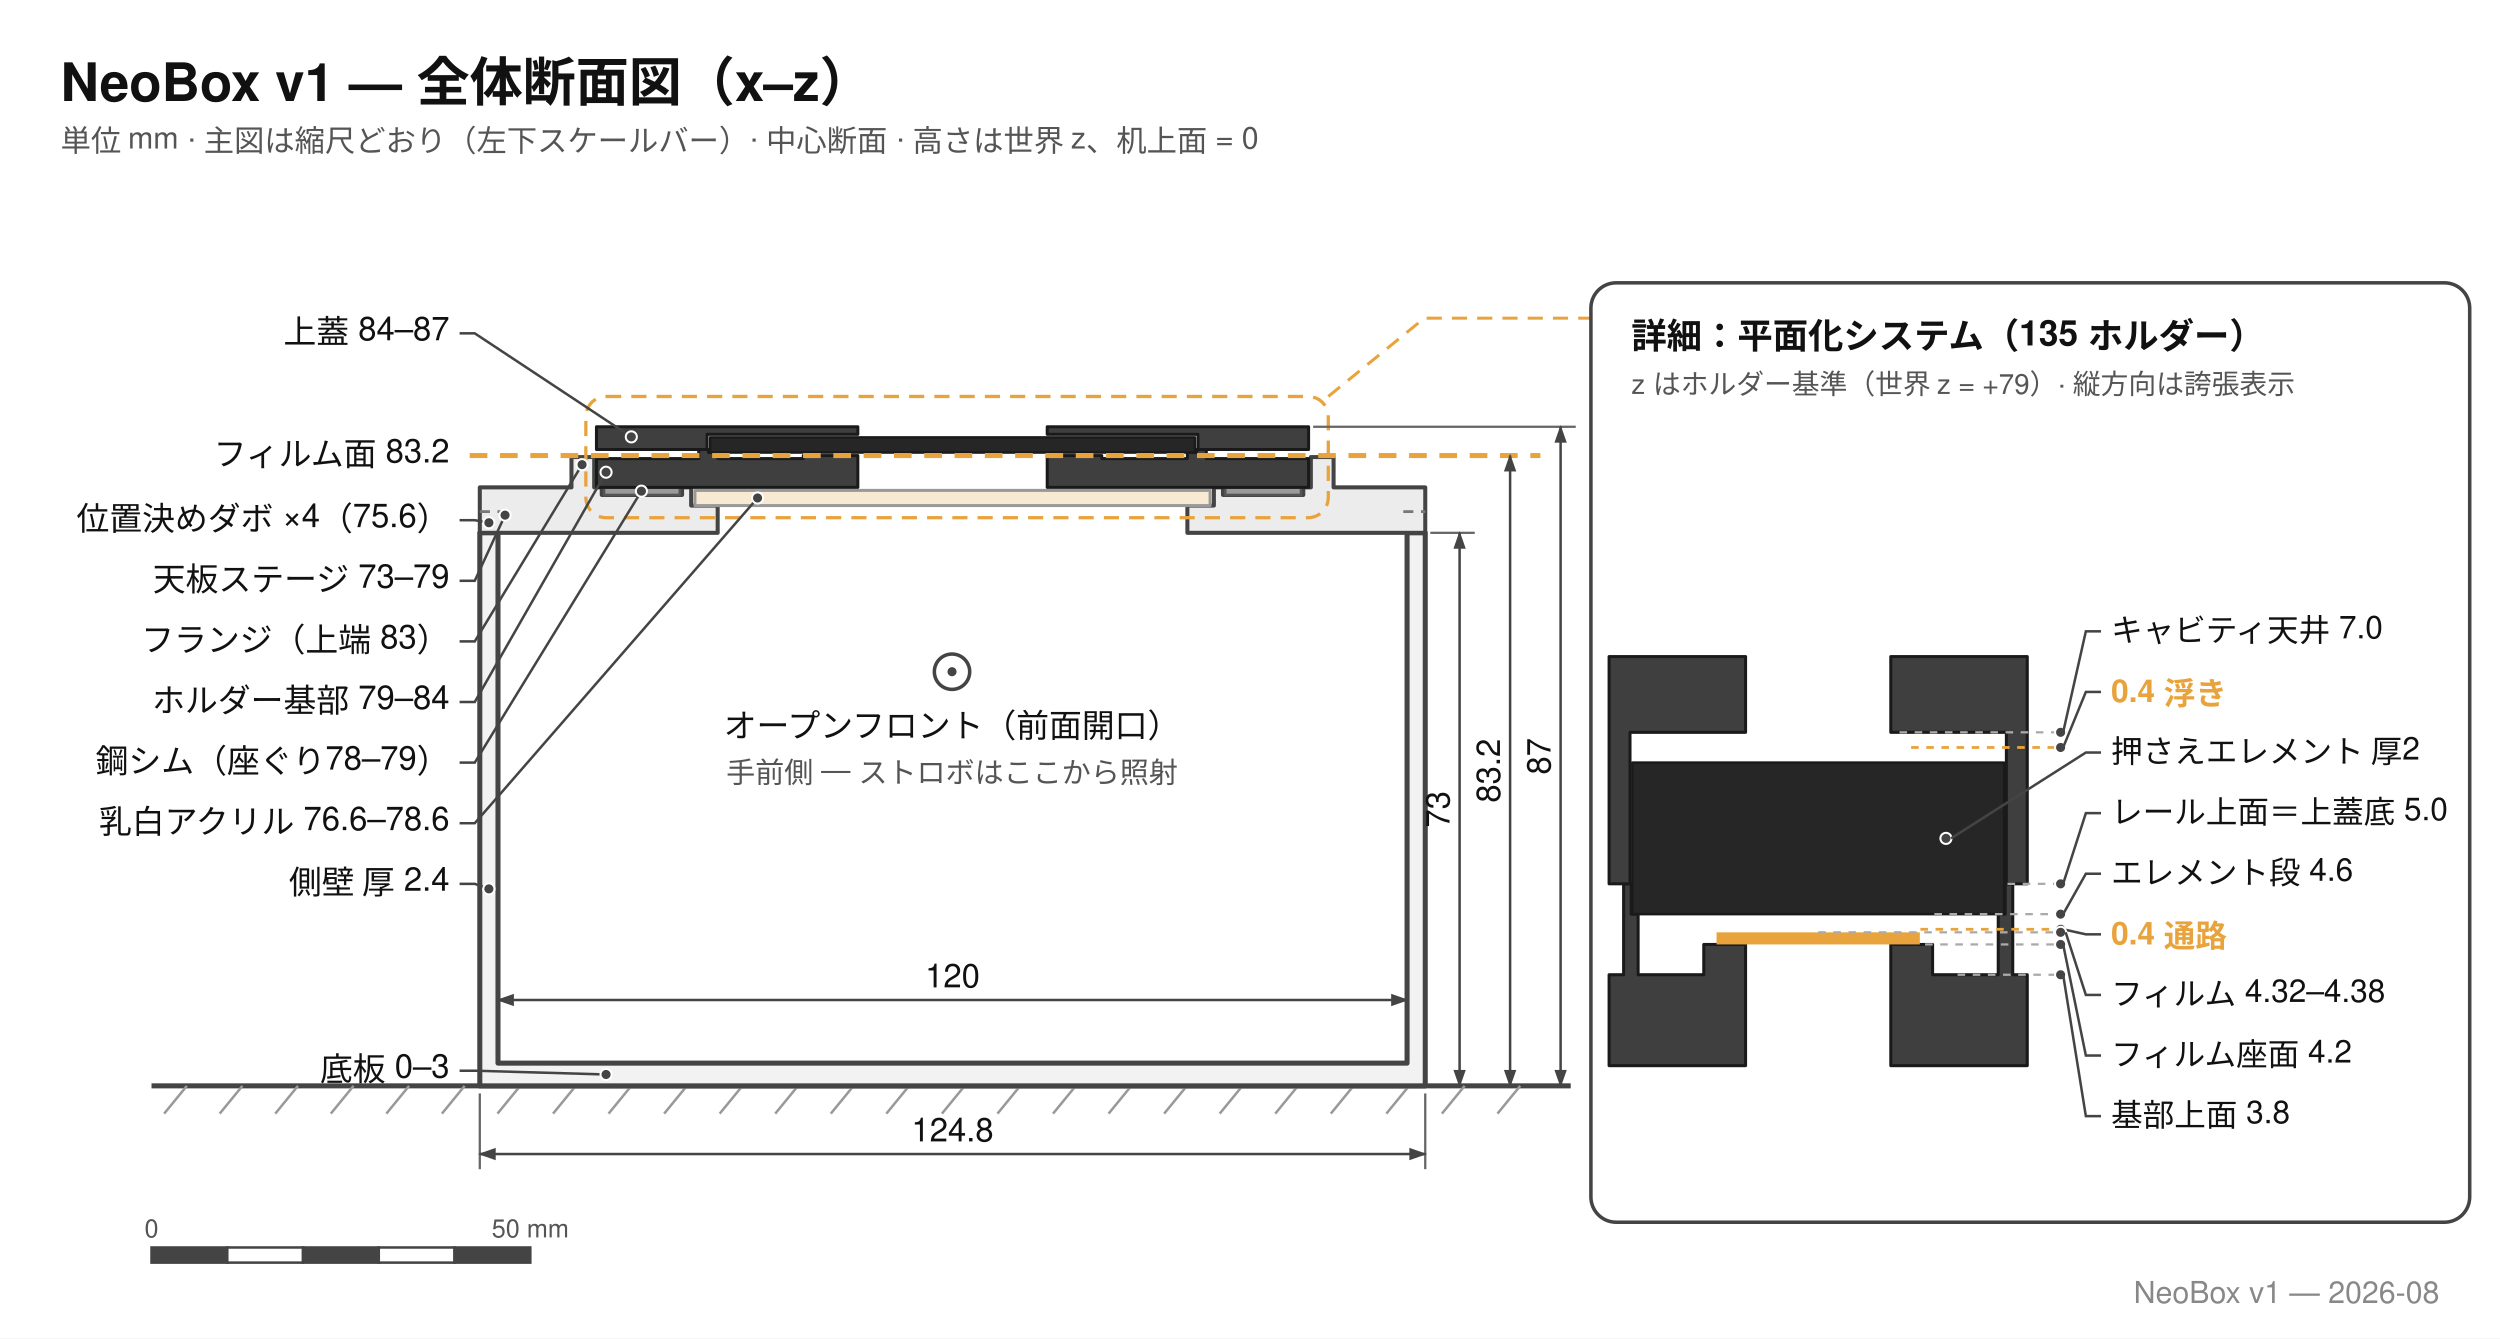
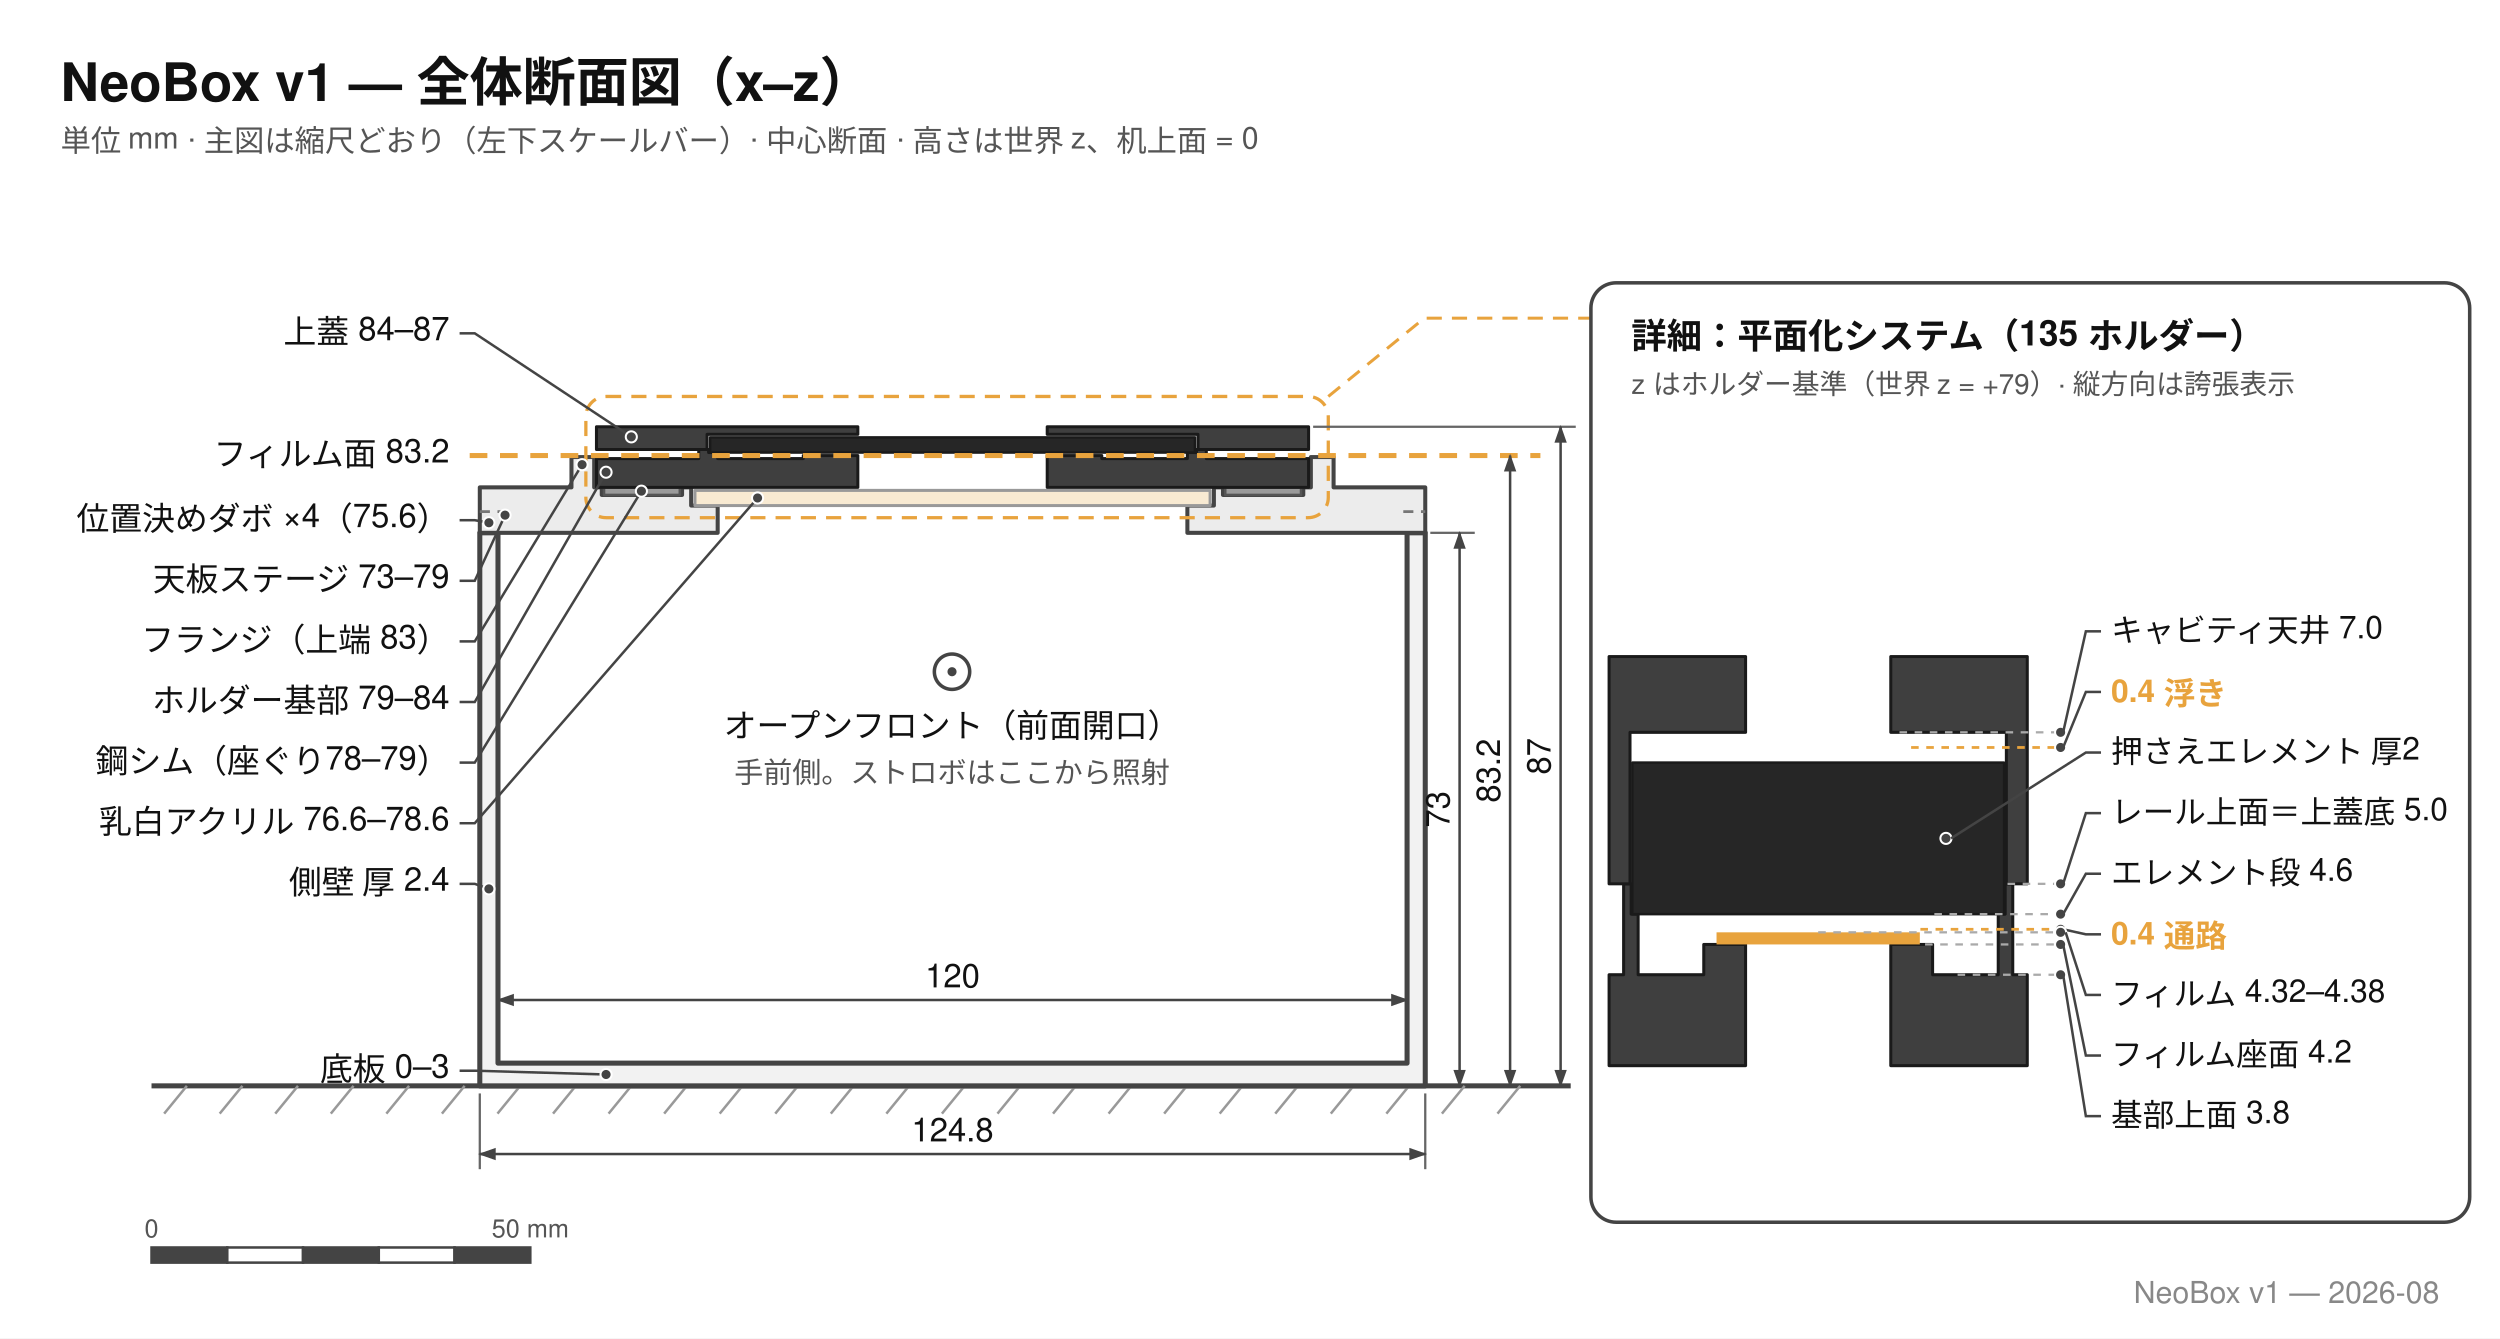
<svg xmlns="http://www.w3.org/2000/svg" width="990" height="530" viewBox="0 0 990 530" font-family="Helvetica, Arial, sans-serif">
  <rect width="990" height="530" fill="#ffffff" />
  <defs>
    <marker id="de" viewBox="0 0 10 10" refX="9" refY="5" markerWidth="7" markerHeight="7" orient="auto">
      <path d="M0,1.5 L10,5 L0,8.5 z" fill="#444" />
    </marker>
    <marker id="ds" viewBox="0 0 10 10" refX="1" refY="5" markerWidth="7" markerHeight="7" orient="auto">
      <path d="M10,1.5 L0,5 L10,8.5 z" fill="#444" />
    </marker>
  </defs>
  <line x1="60" y1="430.0" x2="622" y2="430.0" stroke="#444" stroke-width="2" />
  <line x1="74" y1="430.0" x2="65" y2="441.0" stroke="#999" stroke-width="1" />
  <line x1="96" y1="430.0" x2="87" y2="441.0" stroke="#999" stroke-width="1" />
  <line x1="118" y1="430.0" x2="109" y2="441.0" stroke="#999" stroke-width="1" />
  <line x1="140" y1="430.0" x2="131" y2="441.0" stroke="#999" stroke-width="1" />
  <line x1="162" y1="430.0" x2="153" y2="441.0" stroke="#999" stroke-width="1" />
  <line x1="184" y1="430.0" x2="175" y2="441.0" stroke="#999" stroke-width="1" />
  <line x1="206" y1="430.0" x2="197" y2="441.0" stroke="#999" stroke-width="1" />
  <line x1="228" y1="430.0" x2="219" y2="441.0" stroke="#999" stroke-width="1" />
  <line x1="250" y1="430.0" x2="241" y2="441.0" stroke="#999" stroke-width="1" />
  <line x1="272" y1="430.0" x2="263" y2="441.0" stroke="#999" stroke-width="1" />
  <line x1="294" y1="430.0" x2="285" y2="441.0" stroke="#999" stroke-width="1" />
  <line x1="316" y1="430.0" x2="307" y2="441.0" stroke="#999" stroke-width="1" />
  <line x1="338" y1="430.0" x2="329" y2="441.0" stroke="#999" stroke-width="1" />
  <line x1="360" y1="430.0" x2="351" y2="441.0" stroke="#999" stroke-width="1" />
  <line x1="382" y1="430.0" x2="373" y2="441.0" stroke="#999" stroke-width="1" />
  <line x1="404" y1="430.0" x2="395" y2="441.0" stroke="#999" stroke-width="1" />
  <line x1="426" y1="430.0" x2="417" y2="441.0" stroke="#999" stroke-width="1" />
  <line x1="448" y1="430.0" x2="439" y2="441.0" stroke="#999" stroke-width="1" />
  <line x1="470" y1="430.0" x2="461" y2="441.0" stroke="#999" stroke-width="1" />
  <line x1="492" y1="430.0" x2="483" y2="441.0" stroke="#999" stroke-width="1" />
  <line x1="514" y1="430.0" x2="505" y2="441.0" stroke="#999" stroke-width="1" />
  <line x1="536" y1="430.0" x2="527" y2="441.0" stroke="#999" stroke-width="1" />
  <line x1="558" y1="430.0" x2="549" y2="441.0" stroke="#999" stroke-width="1" />
  <line x1="580" y1="430.0" x2="571" y2="441.0" stroke="#999" stroke-width="1" />
  <line x1="602" y1="430.0" x2="593" y2="441.0" stroke="#999" stroke-width="1" />
  <polygon points="190.0,430.0 564.4,430.0 564.4,211.0 557.2,211.0 557.2,421.0 197.2,421.0 197.2,211.0 190.0,211.0" fill="#f2f2f2" stroke="#444" stroke-width="2" stroke-linejoin="round" />
  <polygon points="190.0,211.0 197.2,211.0 197.2,203.2 190.0,203.2" fill="none" stroke="#777" stroke-width="1.1" stroke-dasharray="4,3" stroke-linejoin="round" />
  <polygon points="557.2,211.0 564.4,211.0 564.4,203.2 557.2,203.2" fill="none" stroke="#777" stroke-width="1.1" stroke-dasharray="4,3" stroke-linejoin="round" />
  <polygon points="190.0,211.0 284.2,211.0 284.2,200.2 273.7,200.2 273.7,193.0 270.1,193.0 270.1,196.0 238.3,196.0 238.3,193.0 235.3,193.0 235.3,181.0 226.3,181.0 226.3,193.0 190.0,193.0" fill="#ececec" stroke="#444" stroke-width="1.6" stroke-linejoin="round" />
  <polygon points="564.4,211.0 470.2,211.0 470.2,200.2 480.7,200.2 480.7,193.0 484.3,193.0 484.3,196.0 516.1,196.0 516.1,193.0 519.1,193.0 519.1,181.0 528.1,181.0 528.1,193.0 564.4,193.0" fill="#ececec" stroke="#444" stroke-width="1.6" stroke-linejoin="round" />
  <line x1="190.0" y1="202.6" x2="198.7" y2="202.6" stroke="#777" stroke-width="1.1" stroke-dasharray="4,3" />
  <line x1="555.7" y1="202.6" x2="564.4" y2="202.6" stroke="#777" stroke-width="1.1" stroke-dasharray="4,3" />
  <polygon points="275.2,200.2 479.2,200.2 479.2,194.2 275.2,194.2" fill="#f8ead2" stroke="#999" stroke-width="1.2" stroke-linejoin="round" />
  <polygon points="239.2,196.0 269.2,196.0 269.2,193.0 239.2,193.0" fill="#9a9a9a" stroke="#555" stroke-width="1" stroke-linejoin="round" />
  <polygon points="485.2,196.0 515.2,196.0 515.2,193.0 485.2,193.0" fill="#9a9a9a" stroke="#555" stroke-width="1" stroke-linejoin="round" />
  <polygon points="414.7,193.0 518.2,193.0 518.2,181.6 477.7,181.6 477.7,178.0 473.8,178.0 473.8,179.2 470.2,179.2 470.2,181.6 436.3,181.6 436.3,180.4 414.7,180.4" fill="#3f3f3f" stroke="#1a1a1a" stroke-width="1.2" stroke-linejoin="round" />
  <polygon points="339.7,193.0 236.2,193.0 236.2,181.6 276.7,181.6 276.7,178.0 280.6,178.0 280.6,179.2 284.2,179.2 284.2,181.6 318.1,181.6 318.1,180.4 339.7,180.4" fill="#3f3f3f" stroke="#1a1a1a" stroke-width="1.2" stroke-linejoin="round" />
  <polygon points="281.2,179.2 473.2,179.2 473.2,173.2 281.2,173.2" fill="#262626" stroke="#1a1a1a" stroke-width="1" stroke-linejoin="round" />
  <polygon points="414.7,169.0 518.2,169.0 518.2,178.0 474.4,178.0 474.4,172.0 414.7,172.0" fill="#3f3f3f" stroke="#1a1a1a" stroke-width="1.2" stroke-linejoin="round" />
  <polygon points="339.7,169.0 236.2,169.0 236.2,178.0 280.0,178.0 280.0,172.0 339.7,172.0" fill="#3f3f3f" stroke="#1a1a1a" stroke-width="1.2" stroke-linejoin="round" />
  <line x1="186" y1="180.4" x2="610" y2="180.4" stroke="#e8a33d" stroke-width="2" stroke-dasharray="7,5" />
  <rect x="232" y="157" width="294" height="48" rx="8" fill="none" stroke="#e8a33d" stroke-width="1.3" stroke-dasharray="6,4" />
  <polyline points="526,157 564,126 630.0,126" fill="none" stroke="#e8a33d" stroke-width="1.2" stroke-dasharray="6,4" />
  <line x1="566.4" y1="211.0" x2="584" y2="211.0" stroke="#666" stroke-width="0.9" />
  <line x1="520" y1="169.0" x2="624" y2="169.0" stroke="#666" stroke-width="0.9" />
  <line x1="578" y1="211.0" x2="578" y2="430.0" stroke="#444" stroke-width="1" marker-start="url(#ds)" marker-end="url(#de)" />
  <text x="574" y="320.5" font-size="13" fill="#111" text-anchor="middle" transform="rotate(-90 574 320.5)">73</text>
  <line x1="598" y1="180.4" x2="598" y2="430.0" stroke="#444" stroke-width="1" marker-start="url(#ds)" marker-end="url(#de)" />
  <text x="594" y="305.2" font-size="13" fill="#111" text-anchor="middle" transform="rotate(-90 594 305.2)">83.2</text>
  <line x1="618" y1="169.0" x2="618" y2="430.0" stroke="#444" stroke-width="1" marker-start="url(#ds)" marker-end="url(#de)" />
  <text x="614" y="299.5" font-size="13" fill="#111" text-anchor="middle" transform="rotate(-90 614 299.5)">87</text>
  <line x1="190.0" y1="433.0" x2="190.0" y2="463" stroke="#666" stroke-width="0.9" />
  <line x1="564.4" y1="433.0" x2="564.4" y2="463" stroke="#666" stroke-width="0.9" />
  <line x1="190.0" y1="457" x2="564.4" y2="457" stroke="#444" stroke-width="1" marker-start="url(#ds)" marker-end="url(#de)" />
  <text x="377.2" y="452" font-size="13" fill="#111" text-anchor="middle">124.8</text>
  <line x1="197.2" y1="396" x2="557.2" y2="396" stroke="#444" stroke-width="1" marker-start="url(#ds)" marker-end="url(#de)" />
  <text x="377.2" y="391" font-size="13" fill="#111" text-anchor="middle">120</text>
  <rect x="60" y="494" width="30" height="6" fill="#444" stroke="#444" stroke-width="1" />
  <rect x="90" y="494" width="30" height="6" fill="#ffffff" stroke="#444" stroke-width="1" />
  <rect x="120" y="494" width="30" height="6" fill="#444" stroke="#444" stroke-width="1" />
  <rect x="150" y="494" width="30" height="6" fill="#ffffff" stroke="#444" stroke-width="1" />
  <rect x="180" y="494" width="30" height="6" fill="#444" stroke="#444" stroke-width="1" />
  <text x="60" y="490" font-size="10" fill="#555" text-anchor="middle">0</text>
  <text x="210" y="490" font-size="10" fill="#555" text-anchor="middle">50 mm</text>
  <text x="178" y="136" font-size="13" fill="#111" text-anchor="end">上蓋 84–87</text>
  <polyline points="182,132 188,132 250,173" fill="none" stroke="#444" stroke-width="1" />
  <circle cx="250" cy="173" r="2.2" fill="#444" stroke="#ffffff" stroke-width="0.8" />
  <text x="178" y="210" font-size="13" fill="#111" text-anchor="end">位置決めダボ ×4（75.6）</text>
  <polyline points="182,206 188,206 193.6,207" fill="none" stroke="#444" stroke-width="1" />
  <circle cx="193.6" cy="207" r="2.2" fill="#444" stroke="#ffffff" stroke-width="0.8" />
  <text x="178" y="234" font-size="13" fill="#111" text-anchor="end">天板ステージ 73–79</text>
  <polyline points="182,230 188,230 200,204" fill="none" stroke="#444" stroke-width="1" />
  <circle cx="200" cy="204" r="2.2" fill="#444" stroke="#ffffff" stroke-width="0.8" />
  <text x="178" y="258" font-size="13" fill="#111" text-anchor="end">フランジ（上端 83）</text>
  <polyline points="182,254 188,254 230.5,184" fill="none" stroke="#444" stroke-width="1" />
  <circle cx="230.5" cy="184" r="2.2" fill="#444" stroke="#ffffff" stroke-width="0.8" />
  <text x="178" y="282" font-size="13" fill="#111" text-anchor="end">ホルダー基部 79–84</text>
  <polyline points="182,278 188,278 240,187" fill="none" stroke="#444" stroke-width="1" />
  <circle cx="240" cy="187" r="2.2" fill="#444" stroke="#ffffff" stroke-width="0.8" />
  <text x="178" y="306" font-size="13" fill="#111" text-anchor="end">鋼シム（座ぐり78–79）</text>
  <polyline points="182,302 188,302 254,194.5" fill="none" stroke="#444" stroke-width="1" />
  <circle cx="254" cy="194.5" r="2.2" fill="#444" stroke="#ffffff" stroke-width="0.8" />
  <text x="178" y="330" font-size="13" fill="#111" text-anchor="end">乳白アクリル 76.6–78.6</text>
  <polyline points="182,326 188,326 300,197.2" fill="none" stroke="#444" stroke-width="1" />
  <circle cx="300" cy="197.2" r="2.2" fill="#444" stroke="#ffffff" stroke-width="0.8" />
  <text x="178" y="354" font-size="13" fill="#111" text-anchor="end">側壁 厚 2.4</text>
  <polyline points="182,350 188,350 193.6,352" fill="none" stroke="#444" stroke-width="1" />
  <circle cx="193.6" cy="352" r="2.2" fill="#444" stroke="#ffffff" stroke-width="0.8" />
  <text x="178" y="428" font-size="13" fill="#111" text-anchor="end">底板 0–3</text>
  <polyline points="182,424 188,424 240,425.5" fill="none" stroke="#444" stroke-width="1" />
  <circle cx="240" cy="425.5" r="2.2" fill="#444" stroke="#ffffff" stroke-width="0.8" />
  <text x="178" y="184.4" font-size="13" fill="#111" text-anchor="end">フィルム面 83.2</text>
  <circle cx="377" cy="266" r="7" fill="none" stroke="#444" stroke-width="1.4" />
  <circle cx="377" cy="266" r="1.8" fill="#444" />
  <text x="377" y="292" font-size="13" fill="#111" text-anchor="middle">オープンフロント（前面開口）</text>
-   <text x="377" y="310" font-size="11.5" fill="#555" text-anchor="middle">手前側 — ストロボはここから照射</text>
+   <text x="377" y="310" font-size="11.5" fill="#555" text-anchor="middle">手前側。ストロボはここから照射</text>
  <rect x="630.0" y="112.0" width="348.0" height="372.0" rx="10" fill="#ffffff" stroke="#444" stroke-width="1.4" />
  <text x="646.0" y="138.0" font-size="14" fill="#111" font-weight="bold">詳細：平面化システム（135 ホルダー）</text>
  <text x="646.0" y="156.0" font-size="11" fill="#555">z はホルダー基準（世界 z = +79）· 縦方向は誇張表示</text>
  <polygon points="748.75,422.0 802.8,422.0 802.8,386.0 797.05,386.0 797.05,350.0 794.06,350.0 794.06,362.0 791.3,362.0 791.3,386.0 765.31,386.0 765.31,374.0 748.75,374.0" fill="#3f3f3f" stroke="#1a1a1a" stroke-width="1.2" stroke-linejoin="round" />
  <polygon points="691.25,422.0 637.2,422.0 637.2,386.0 642.95,386.0 642.95,350.0 645.94,350.0 645.94,362.0 648.7,362.0 648.7,386.0 674.69,386.0 674.69,374.0 691.25,374.0" fill="#3f3f3f" stroke="#1a1a1a" stroke-width="1.2" stroke-linejoin="round" />
  <polygon points="679.75,374.0 760.25,374.0 760.25,369.2 679.75,369.2" fill="#e8a33d" stroke="none" stroke-width="0" stroke-linejoin="round" />
  <polygon points="646.4,362.0 793.6,362.0 793.6,302.0 646.4,302.0" fill="#262626" stroke="#1a1a1a" stroke-width="1" stroke-linejoin="round" />
  <polygon points="748.75,260.0 802.8,260.0 802.8,350.0 794.52,350.0 794.52,290.0 748.75,290.0" fill="#3f3f3f" stroke="#1a1a1a" stroke-width="1.2" stroke-linejoin="round" />
  <polygon points="691.25,260.0 637.2,260.0 637.2,350.0 645.48,350.0 645.48,290.0 691.25,290.0" fill="#3f3f3f" stroke="#1a1a1a" stroke-width="1.2" stroke-linejoin="round" />
  <line x1="752.2" y1="290.0" x2="816.0" y2="290.0" stroke="#aaa" stroke-width="0.9" stroke-dasharray="3,3" />
  <circle cx="816.0" cy="290.0" r="2.2" fill="#444" stroke="#ffffff" stroke-width="0.8" />
  <polyline points="832,250 826,250 817.0,290.0" fill="none" stroke="#444" stroke-width="1" />
  <text x="836" y="254" font-size="12.5" fill="#111">キャビティ天井 7.0</text>
  <line x1="756.8" y1="296.0" x2="816.0" y2="296.0" stroke="#e8a33d" stroke-width="1.1" stroke-dasharray="3,3" />
  <circle cx="816.0" cy="296.0" r="2.2" fill="#444" stroke="#ffffff" stroke-width="0.8" />
  <polyline points="832,274 826,274 817.0,296.0" fill="none" stroke="#444" stroke-width="1" />
  <text x="836" y="278" font-size="12.5" fill="#e8a33d" font-weight="bold">0.4 浮き</text>
  <circle cx="770.6" cy="332.0" r="2.2" fill="#444" stroke="#ffffff" stroke-width="0.8" />
  <polyline points="832,298 826,298 772.6,332.0" fill="none" stroke="#444" stroke-width="1" />
  <text x="836" y="302" font-size="12.5" fill="#111">押さえエレメント 厚2</text>
  <line x1="794.98" y1="350.0" x2="816.0" y2="350.0" stroke="#aaa" stroke-width="0.9" stroke-dasharray="3,3" />
  <circle cx="816.0" cy="350.0" r="2.2" fill="#444" stroke="#ffffff" stroke-width="0.8" />
  <polyline points="832,322 826,322 817.0,350.0" fill="none" stroke="#444" stroke-width="1" />
  <text x="836" y="326" font-size="12.5" fill="#111">レール上面＝上蓋底 5.0</text>
  <line x1="766.0" y1="362.0" x2="816.0" y2="362.0" stroke="#aaa" stroke-width="0.9" stroke-dasharray="3,3" />
  <circle cx="816.0" cy="362.0" r="2.2" fill="#444" stroke="#ffffff" stroke-width="0.8" />
  <polyline points="832,346 826,346 817.0,362.0" fill="none" stroke="#444" stroke-width="1" />
  <text x="836" y="350" font-size="12.5" fill="#111">エレメント段 4.6</text>
  <line x1="760.48" y1="368.0" x2="816.0" y2="368.0" stroke="#e8a33d" stroke-width="1.1" stroke-dasharray="3,3" />
  <circle cx="816.0" cy="368.0" r="2.2" fill="#444" stroke="#ffffff" stroke-width="0.8" />
  <polyline points="832,370 826,370 817.0,368.0" fill="none" stroke="#444" stroke-width="1" />
  <text x="836" y="374" font-size="12.5" fill="#e8a33d" font-weight="bold">0.4 通路</text>
  <line x1="720.0" y1="369.2" x2="816.0" y2="369.2" stroke="#aaa" stroke-width="0.9" stroke-dasharray="3,3" />
  <circle cx="816.0" cy="369.2" r="2.2" fill="#444" stroke="#ffffff" stroke-width="0.8" />
  <polyline points="832,394 826,394 818.0,369.2" fill="none" stroke="#444" stroke-width="1" />
  <text x="836" y="398" font-size="12.5" fill="#111">フィルム 4.32–4.38</text>
  <line x1="762.32" y1="374.0" x2="816.0" y2="374.0" stroke="#aaa" stroke-width="0.9" stroke-dasharray="3,3" />
  <circle cx="816.0" cy="374.0" r="2.2" fill="#444" stroke="#ffffff" stroke-width="0.8" />
  <polyline points="832,418 826,418 817.0,374.0" fill="none" stroke="#444" stroke-width="1" />
  <text x="836" y="422" font-size="12.5" fill="#111">フィルム座面 4.2</text>
  <line x1="775.2" y1="386.0" x2="816.0" y2="386.0" stroke="#aaa" stroke-width="0.9" stroke-dasharray="3,3" />
  <circle cx="816.0" cy="386.0" r="2.2" fill="#444" stroke="#ffffff" stroke-width="0.8" />
  <polyline points="832,442 826,442 817.0,386.0" fill="none" stroke="#444" stroke-width="1" />
  <text x="836" y="446" font-size="12.5" fill="#111">基部上面 3.8</text>
  <text x="24" y="40" font-size="21" fill="#111" font-weight="bold">NeoBox v1 — 全体断面図（x–z）</text>
  <text x="24" y="60" font-size="12" fill="#555">単位 mm · 主図は縮尺どおり（左下スケールバー）· 中心断面 · 高さは世界 z、机上面 = 0</text>
  <text x="966" y="516" font-size="12" fill="#888" text-anchor="end">NeoBox v1 — 2026-08</text>
</svg>
